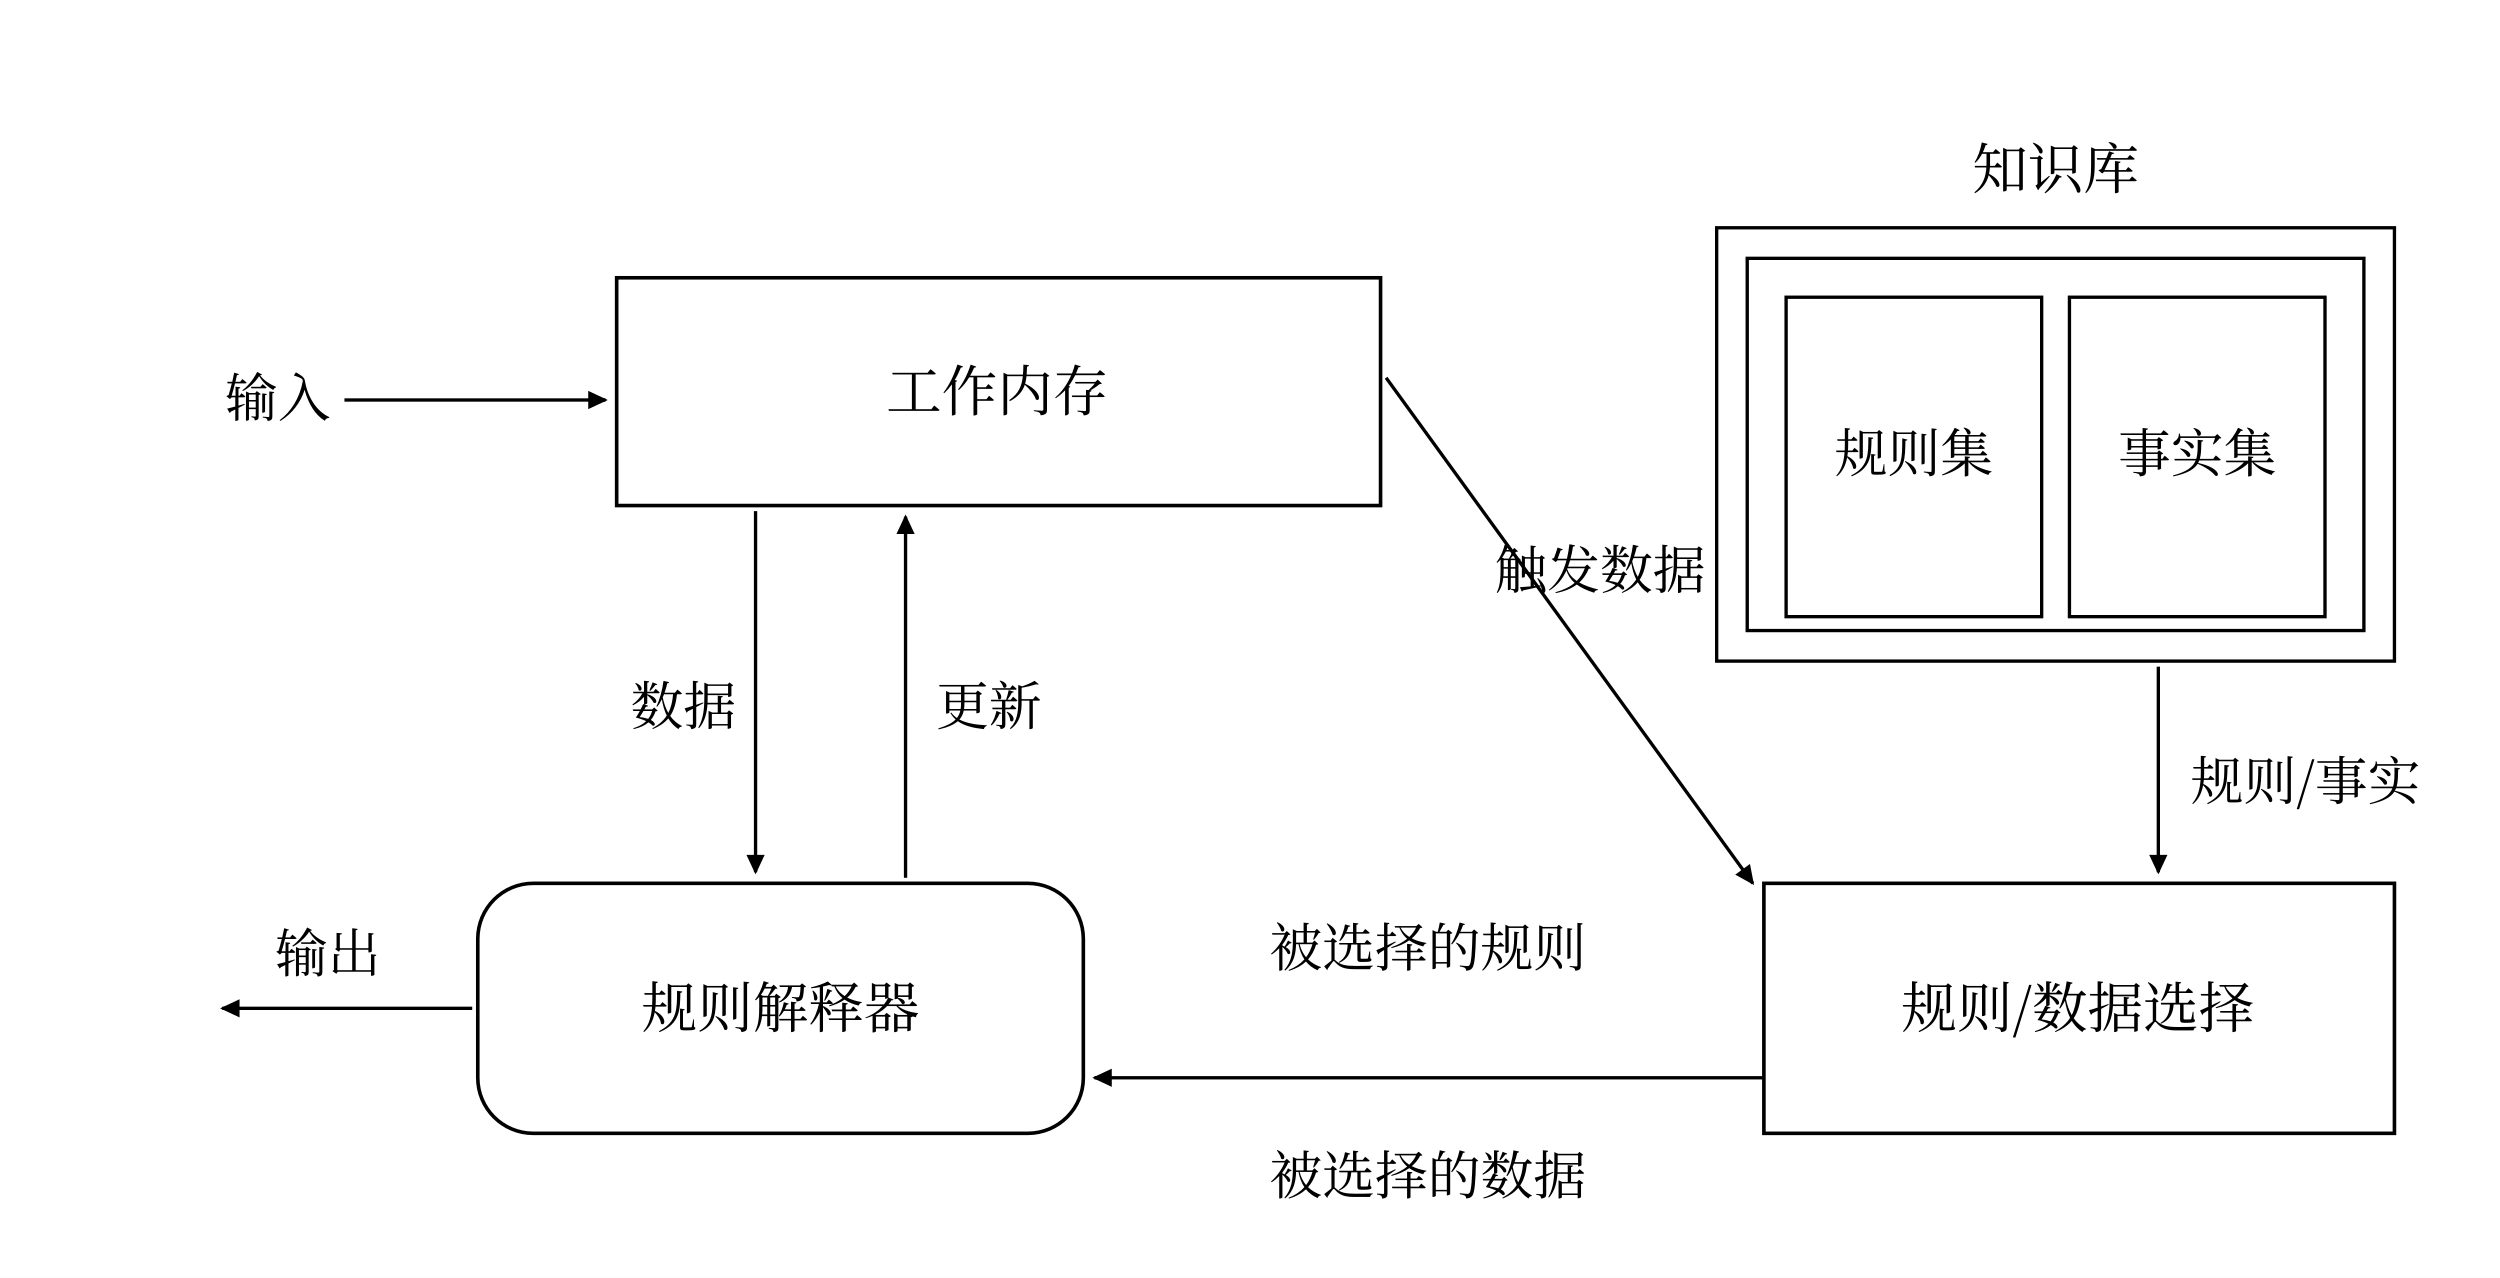
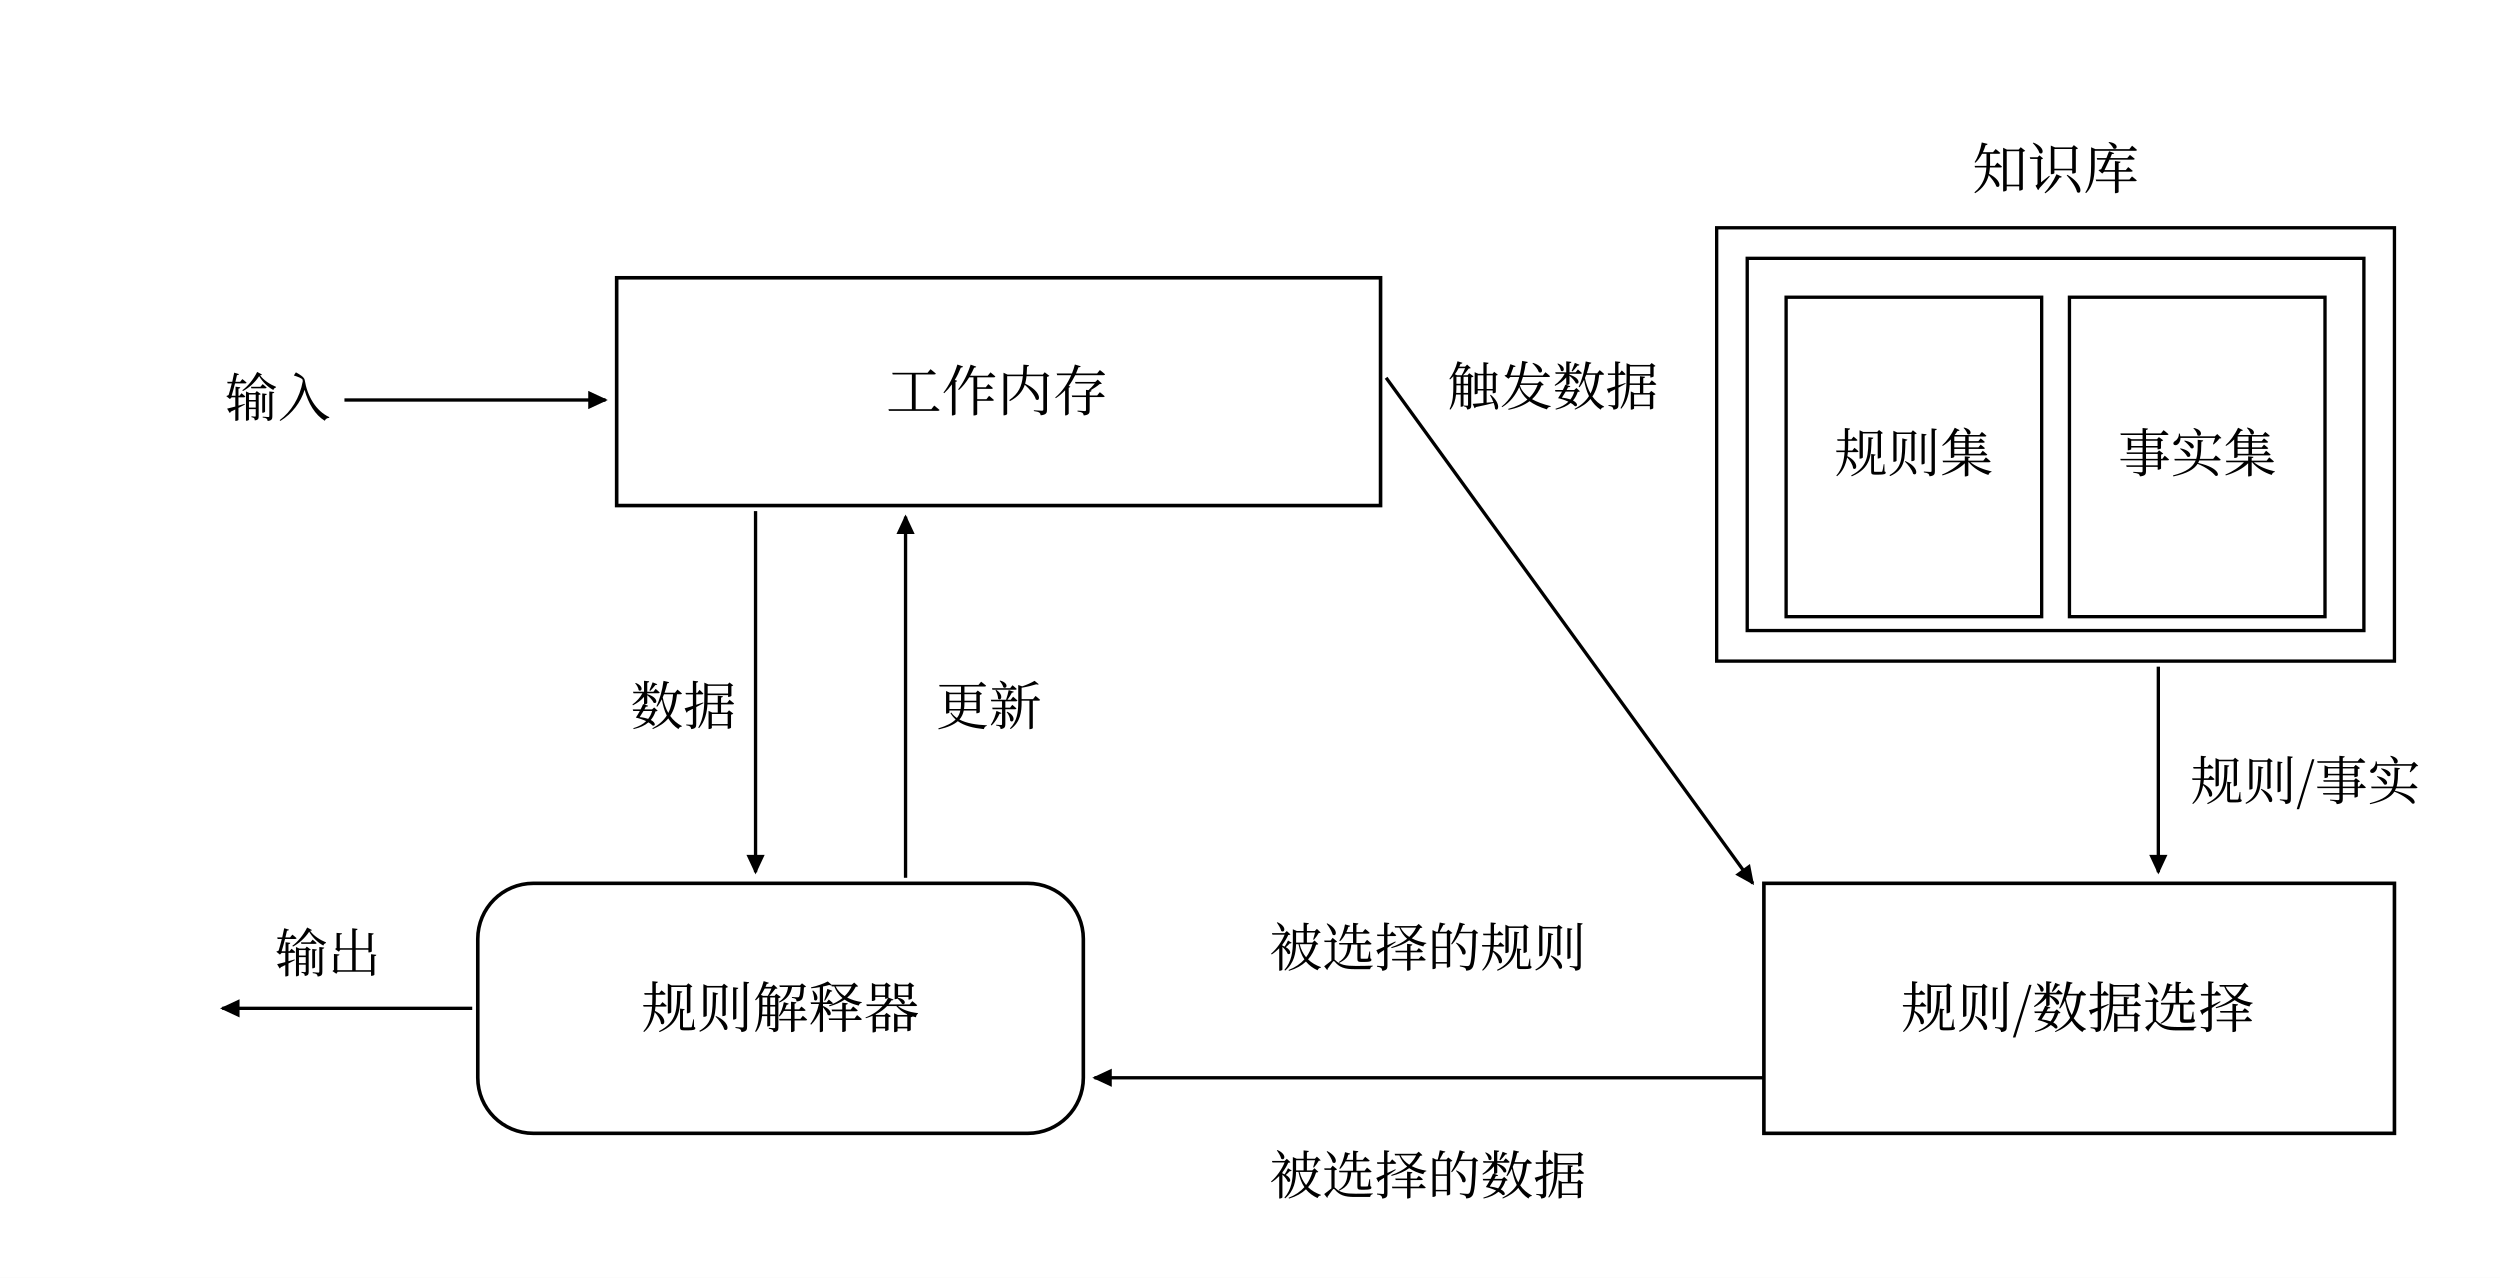
<svg xmlns="http://www.w3.org/2000/svg" viewBox="0 0 900 460" width="900" height="460" role="img" aria-labelledby="fig07-16-title fig07-16-desc">
  <defs>
    <marker id="fig07-16-ah" viewBox="0 0 10 10" refX="8.5" refY="5" markerWidth="6.5" markerHeight="6.5" orient="auto-start-reverse">
      <path d="M0.5,0.8 L9.5,5 L0.5,9.2 Z" fill="#000000" />
    </marker>
  </defs>
  <rect width="900" height="460" fill="#ffffff" />
  <g font-family="SimSun, 'Noto Serif CJK SC', 'WenQuanYi Zen Hei', serif" fill="#000000">
    <text x="100" y="150" text-anchor="middle" font-size="19">输入</text>
    <line x1="124" y1="144" x2="218" y2="144" stroke="#000000" stroke-width="1.2" marker-end="url(#fig07-16-ah)" />
    <rect x="222" y="100" width="275" height="82" fill="#ffffff" stroke="#000000" stroke-width="1.3" />
    <text x="359" y="148" text-anchor="middle" font-size="20">工作内存</text>
    <text x="740" y="68" text-anchor="middle" font-size="20">知识库</text>
    <rect x="618" y="82" width="244" height="156" fill="#ffffff" stroke="#000000" stroke-width="1.2" />
    <rect x="629" y="93" width="222" height="134" fill="none" stroke="#000000" stroke-width="1.2" />
    <rect x="643" y="107" width="92" height="115" fill="#ffffff" stroke="#000000" stroke-width="1.2" />
    <text x="689" y="170" text-anchor="middle" font-size="19">规则集</text>
    <rect x="745" y="107" width="92" height="115" fill="#ffffff" stroke="#000000" stroke-width="1.2" />
    <text x="791" y="170" text-anchor="middle" font-size="19">事实集</text>
    <rect x="172" y="318" width="218" height="90" rx="20" fill="#ffffff" stroke="#000000" stroke-width="1.3" />
    <text x="281" y="370" text-anchor="middle" font-size="20">规则解释器</text>
    <rect x="635" y="318" width="227" height="90" fill="#ffffff" stroke="#000000" stroke-width="1.3" />
    <text x="748" y="370" text-anchor="middle" font-size="20">规则/数据选择</text>
    <text x="246" y="261" text-anchor="middle" font-size="19">数据</text>
    <line x1="272" y1="184" x2="272" y2="314" stroke="#000000" stroke-width="1.2" marker-end="url(#fig07-16-ah)" />
    <text x="356" y="261" text-anchor="middle" font-size="19">更新</text>
    <line x1="326" y1="316" x2="326" y2="186" stroke="#000000" stroke-width="1.2" marker-end="url(#fig07-16-ah)" />
-     <text x="576" y="212" text-anchor="middle" font-size="19">触发数据</text>
+     <text x="559" y="146" text-anchor="middle" font-size="19">触发数据</text>
    <line x1="499" y1="136" x2="631" y2="318" stroke="#000000" stroke-width="1.2" marker-end="url(#fig07-16-ah)" />
    <text x="830" y="288" text-anchor="middle" font-size="19">规则/事实</text>
    <line x1="777" y1="240" x2="777" y2="314" stroke="#000000" stroke-width="1.2" marker-end="url(#fig07-16-ah)" />
    <text x="514" y="348" text-anchor="middle" font-size="19">被选择的规则</text>
    <text x="514" y="430" text-anchor="middle" font-size="19">被选择的数据</text>
    <line x1="635" y1="388" x2="394" y2="388" stroke="#000000" stroke-width="1.2" marker-end="url(#fig07-16-ah)" />
    <text x="118" y="350" text-anchor="middle" font-size="19">输出</text>
    <line x1="170" y1="363" x2="80" y2="363" stroke="#000000" stroke-width="1.2" marker-end="url(#fig07-16-ah)" />
  </g>
</svg>
